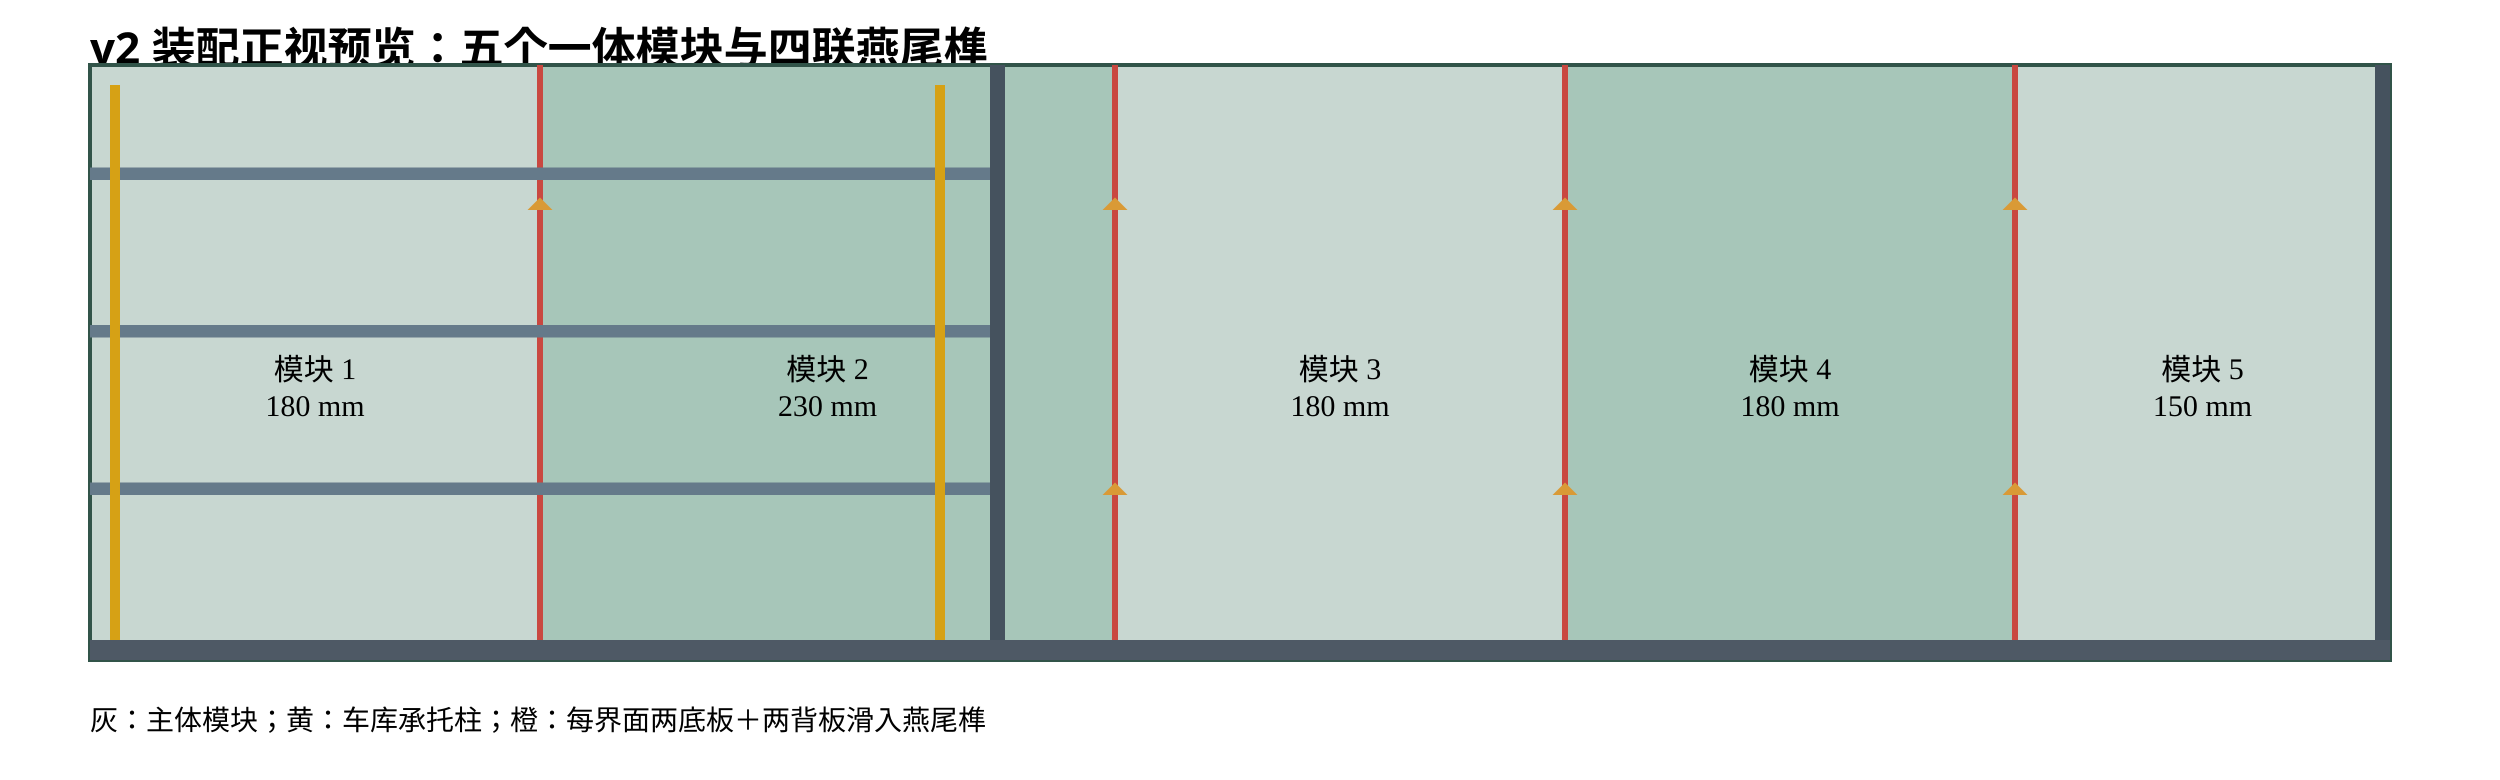
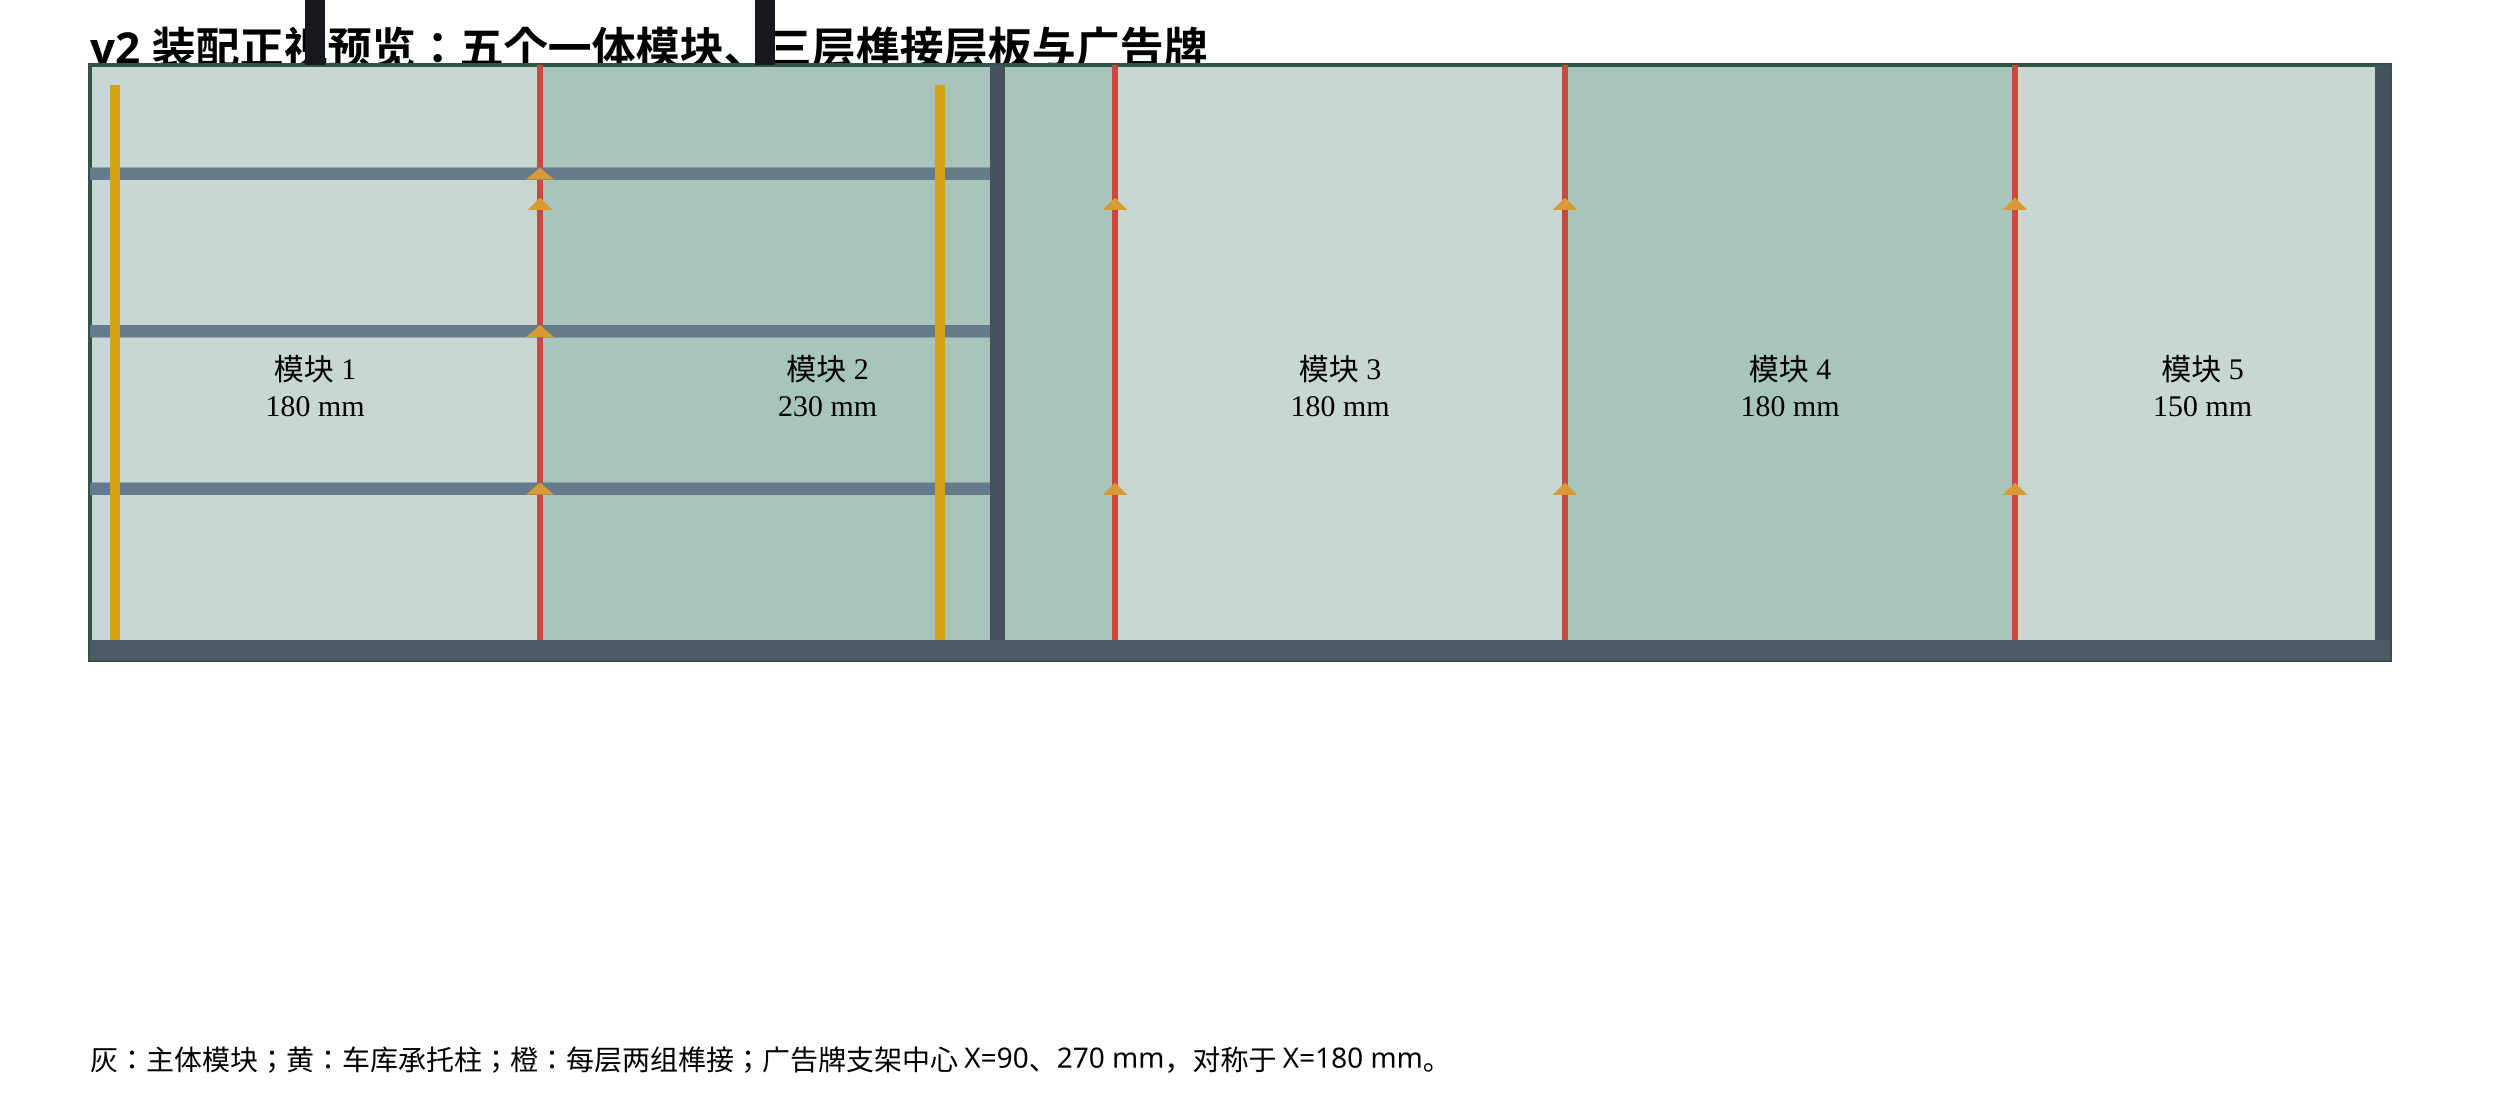
- <svg xmlns="http://www.w3.org/2000/svg" width="1250" height="390" viewBox="0 0 1250 390">
+ <svg xmlns="http://www.w3.org/2000/svg" width="1250" height="560" viewBox="0 0 1250 560">
  <rect width="100%" height="100%" fill="white" />
-   <text x="45" y="32" font-family="sans-serif" font-size="22" font-weight="bold">v2 装配正视预览：五个一体模块与四联燕尾榫</text>
+   <text x="45" y="32" font-family="sans-serif" font-size="22" font-weight="bold">v2 装配正视预览：五个一体模块、三层榫接层板与广告牌</text>
  <rect x="45" y="32.5" width="225" height="297.5" fill="#c8d7d1" stroke="#315449" stroke-width="2" />
  <text x="157.5" y="190" text-anchor="middle" font-size="15">模块 1<tspan x="157.5" dy="18">180 mm</tspan>
  </text>
  <rect x="270" y="32.5" width="287.5" height="297.5" fill="#a7c6b9" stroke="#315449" stroke-width="2" />
  <text x="413.75" y="190" text-anchor="middle" font-size="15">模块 2<tspan x="413.75" dy="18">230 mm</tspan>
  </text>
  <rect x="557.5" y="32.5" width="225" height="297.5" fill="#c8d7d1" stroke="#315449" stroke-width="2" />
  <text x="670" y="190" text-anchor="middle" font-size="15">模块 3<tspan x="670" dy="18">180 mm</tspan>
  </text>
  <rect x="782.5" y="32.5" width="225" height="297.5" fill="#a7c6b9" stroke="#315449" stroke-width="2" />
  <text x="895" y="190" text-anchor="middle" font-size="15">模块 4<tspan x="895" dy="18">180 mm</tspan>
  </text>
  <rect x="1007.5" y="32.5" width="187.5" height="297.5" fill="#c8d7d1" stroke="#315449" stroke-width="2" />
  <text x="1101.25" y="190" text-anchor="middle" font-size="15">模块 5<tspan x="1101.25" dy="18">150 mm</tspan>
  </text>
  <line x1="270" y1="32.5" x2="270" y2="330" stroke="#c94840" stroke-width="3" />
  <path d="M 263.75 321.25 L 276.25 321.25 L 270 328.75 Z" fill="#d99a36" />
  <path d="M 263.75 321.25 L 276.25 321.25 L 270 328.75 Z" fill="#d99a36" />
  <path d="M 263.75 247.5 L 276.25 247.5 L 270 241.25 Z" fill="#d99a36" />
  <path d="M 263.75 105 L 276.25 105 L 270 98.75 Z" fill="#d99a36" />
  <line x1="557.5" y1="32.5" x2="557.5" y2="330" stroke="#c94840" stroke-width="3" />
  <path d="M 551.25 321.25 L 563.75 321.25 L 557.5 328.75 Z" fill="#d99a36" />
  <path d="M 551.25 321.25 L 563.75 321.25 L 557.5 328.75 Z" fill="#d99a36" />
  <path d="M 551.25 247.5 L 563.75 247.5 L 557.5 241.25 Z" fill="#d99a36" />
  <path d="M 551.25 105 L 563.75 105 L 557.5 98.75 Z" fill="#d99a36" />
  <line x1="782.5" y1="32.5" x2="782.5" y2="330" stroke="#c94840" stroke-width="3" />
  <path d="M 776.25 321.25 L 788.75 321.25 L 782.5 328.75 Z" fill="#d99a36" />
  <path d="M 776.25 321.25 L 788.75 321.25 L 782.5 328.75 Z" fill="#d99a36" />
  <path d="M 776.25 247.5 L 788.75 247.5 L 782.5 241.25 Z" fill="#d99a36" />
  <path d="M 776.25 105 L 788.75 105 L 782.5 98.75 Z" fill="#d99a36" />
  <line x1="1007.5" y1="32.5" x2="1007.5" y2="330" stroke="#c94840" stroke-width="3" />
  <path d="M 1001.25 321.25 L 1013.75 321.25 L 1007.5 328.75 Z" fill="#d99a36" />
  <path d="M 1001.25 321.25 L 1013.75 321.25 L 1007.5 328.75 Z" fill="#d99a36" />
  <path d="M 1001.25 247.5 L 1013.75 247.5 L 1007.5 241.25 Z" fill="#d99a36" />
  <path d="M 1001.25 105 L 1013.75 105 L 1007.5 98.75 Z" fill="#d99a36" />
  <rect x="45" y="320" width="1150" height="10" fill="#4e5965" />
-   <rect x="45" y="241.25" width="450" height="6.25" fill="#657a8a" />
-   <rect x="45" y="162.5" width="450" height="6.25" fill="#657a8a" />
-   <rect x="45" y="83.75" width="450" height="6.25" fill="#657a8a" />
+   <rect x="45" y="241.25" width="225" height="6.25" fill="#657a8a" />
+   <rect x="270" y="241.25" width="225" height="6.25" fill="#657a8a" />
+   <path d="M 270 241.25 l -7 6 l 14 0 Z" fill="#d99a36" />
+   <rect x="45" y="162.5" width="225" height="6.25" fill="#657a8a" />
+   <rect x="270" y="162.5" width="225" height="6.25" fill="#657a8a" />
+   <path d="M 270 162.5 l -7 6 l 14 0 Z" fill="#d99a36" />
+   <rect x="45" y="83.75" width="225" height="6.25" fill="#657a8a" />
+   <rect x="270" y="83.75" width="225" height="6.25" fill="#657a8a" />
+   <path d="M 270 83.75 l -7 6 l 14 0 Z" fill="#d99a36" />
+   <rect x="45" y="-162.5" width="450" height="80" fill="#16181c" />
+   <line x1="157.5" y1="32.5" x2="157.5" y2="-82.5" stroke="#16181c" stroke-width="10" />
+   <line x1="382.5" y1="32.5" x2="382.5" y2="-82.5" stroke="#16181c" stroke-width="10" />
+   <text x="270" y="-136.25" text-anchor="middle" font-family="sans-serif" font-size="19" font-weight="bold" fill="white">Lovely Cars</text>
+   <text x="270" y="-101.25" text-anchor="middle" font-family="sans-serif" font-size="19" font-weight="bold" fill="white">I've Driven</text>
  <line x1="57.5" y1="320" x2="57.5" y2="42.5" stroke="#d6a115" stroke-width="5" />
  <line x1="470" y1="320" x2="470" y2="42.5" stroke="#d6a115" stroke-width="5" />
  <rect x="495" y="32.5" width="7.5" height="287.5" fill="#45525e" />
  <rect x="1187.5" y="32.5" width="7.5" height="287.5" fill="#45525e" />
-   <text x="45" y="365" font-family="sans-serif" font-size="14">灰：主体模块；黄：车库承托柱；橙：每界面两底板＋两背板滑入燕尾榫</text>
+   <text x="45" y="535" font-family="sans-serif" font-size="14">灰：主体模块；黄：车库承托柱；橙：每层两组榫接；广告牌支架中心 X=90、270 mm，对称于 X=180 mm。</text>
</svg>
